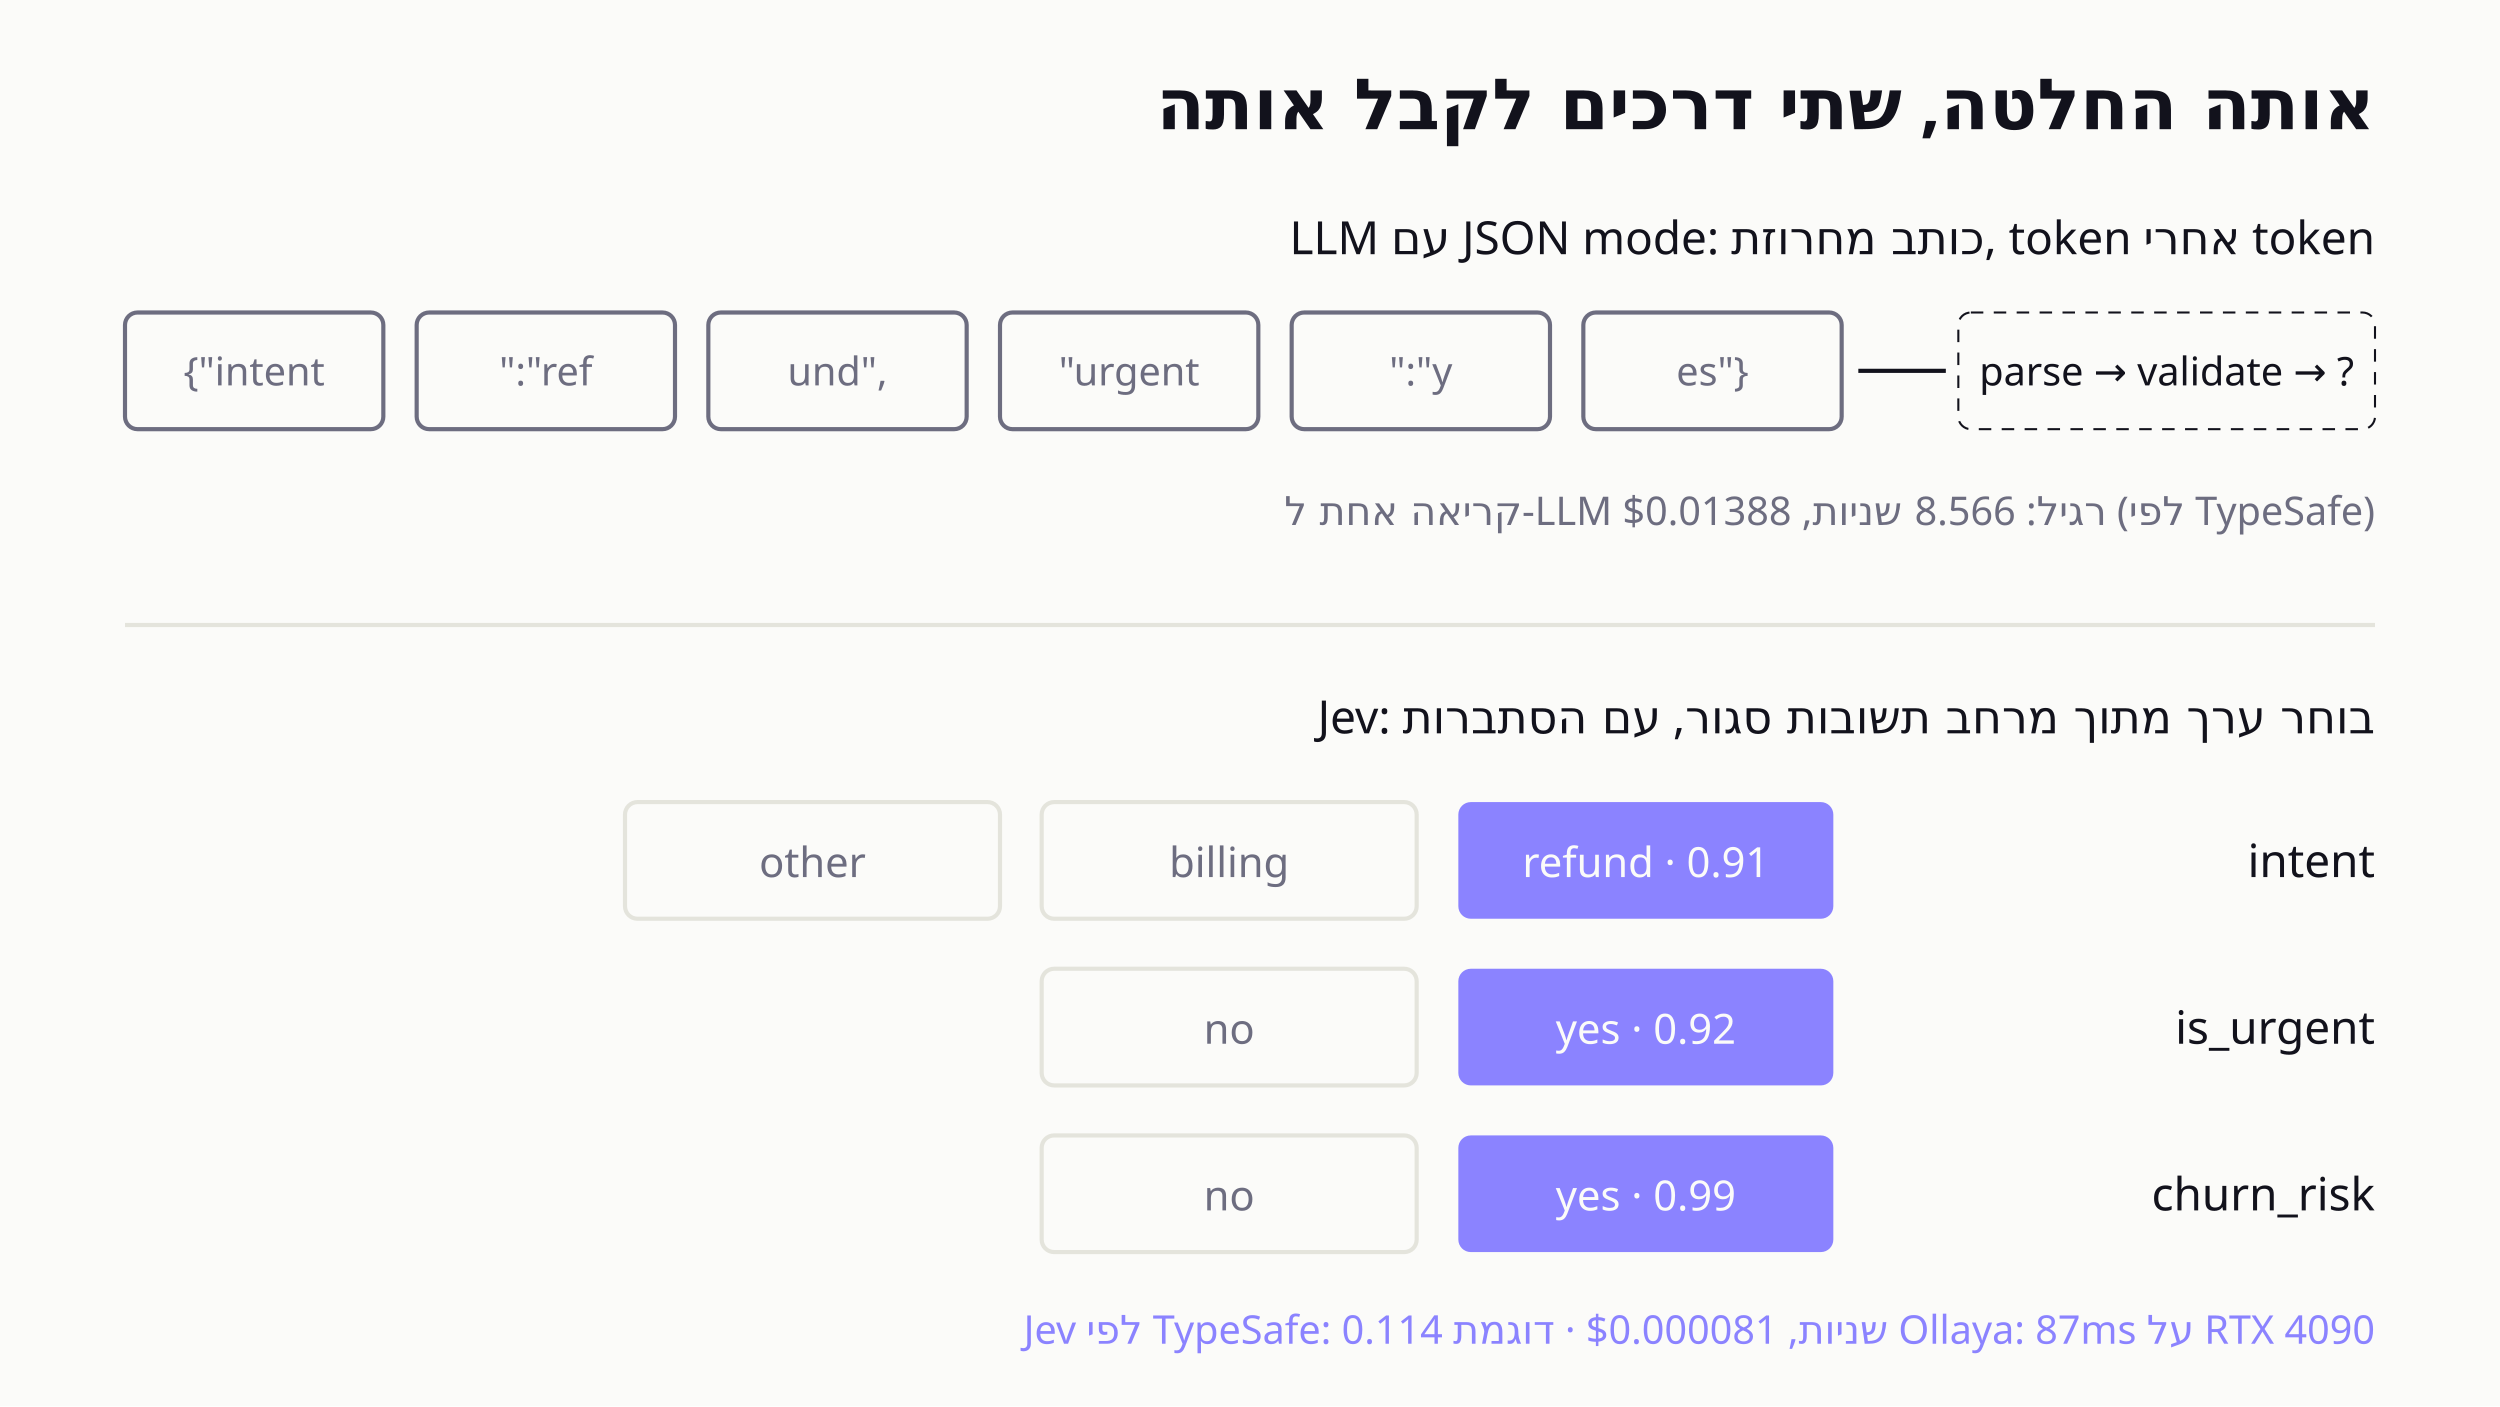
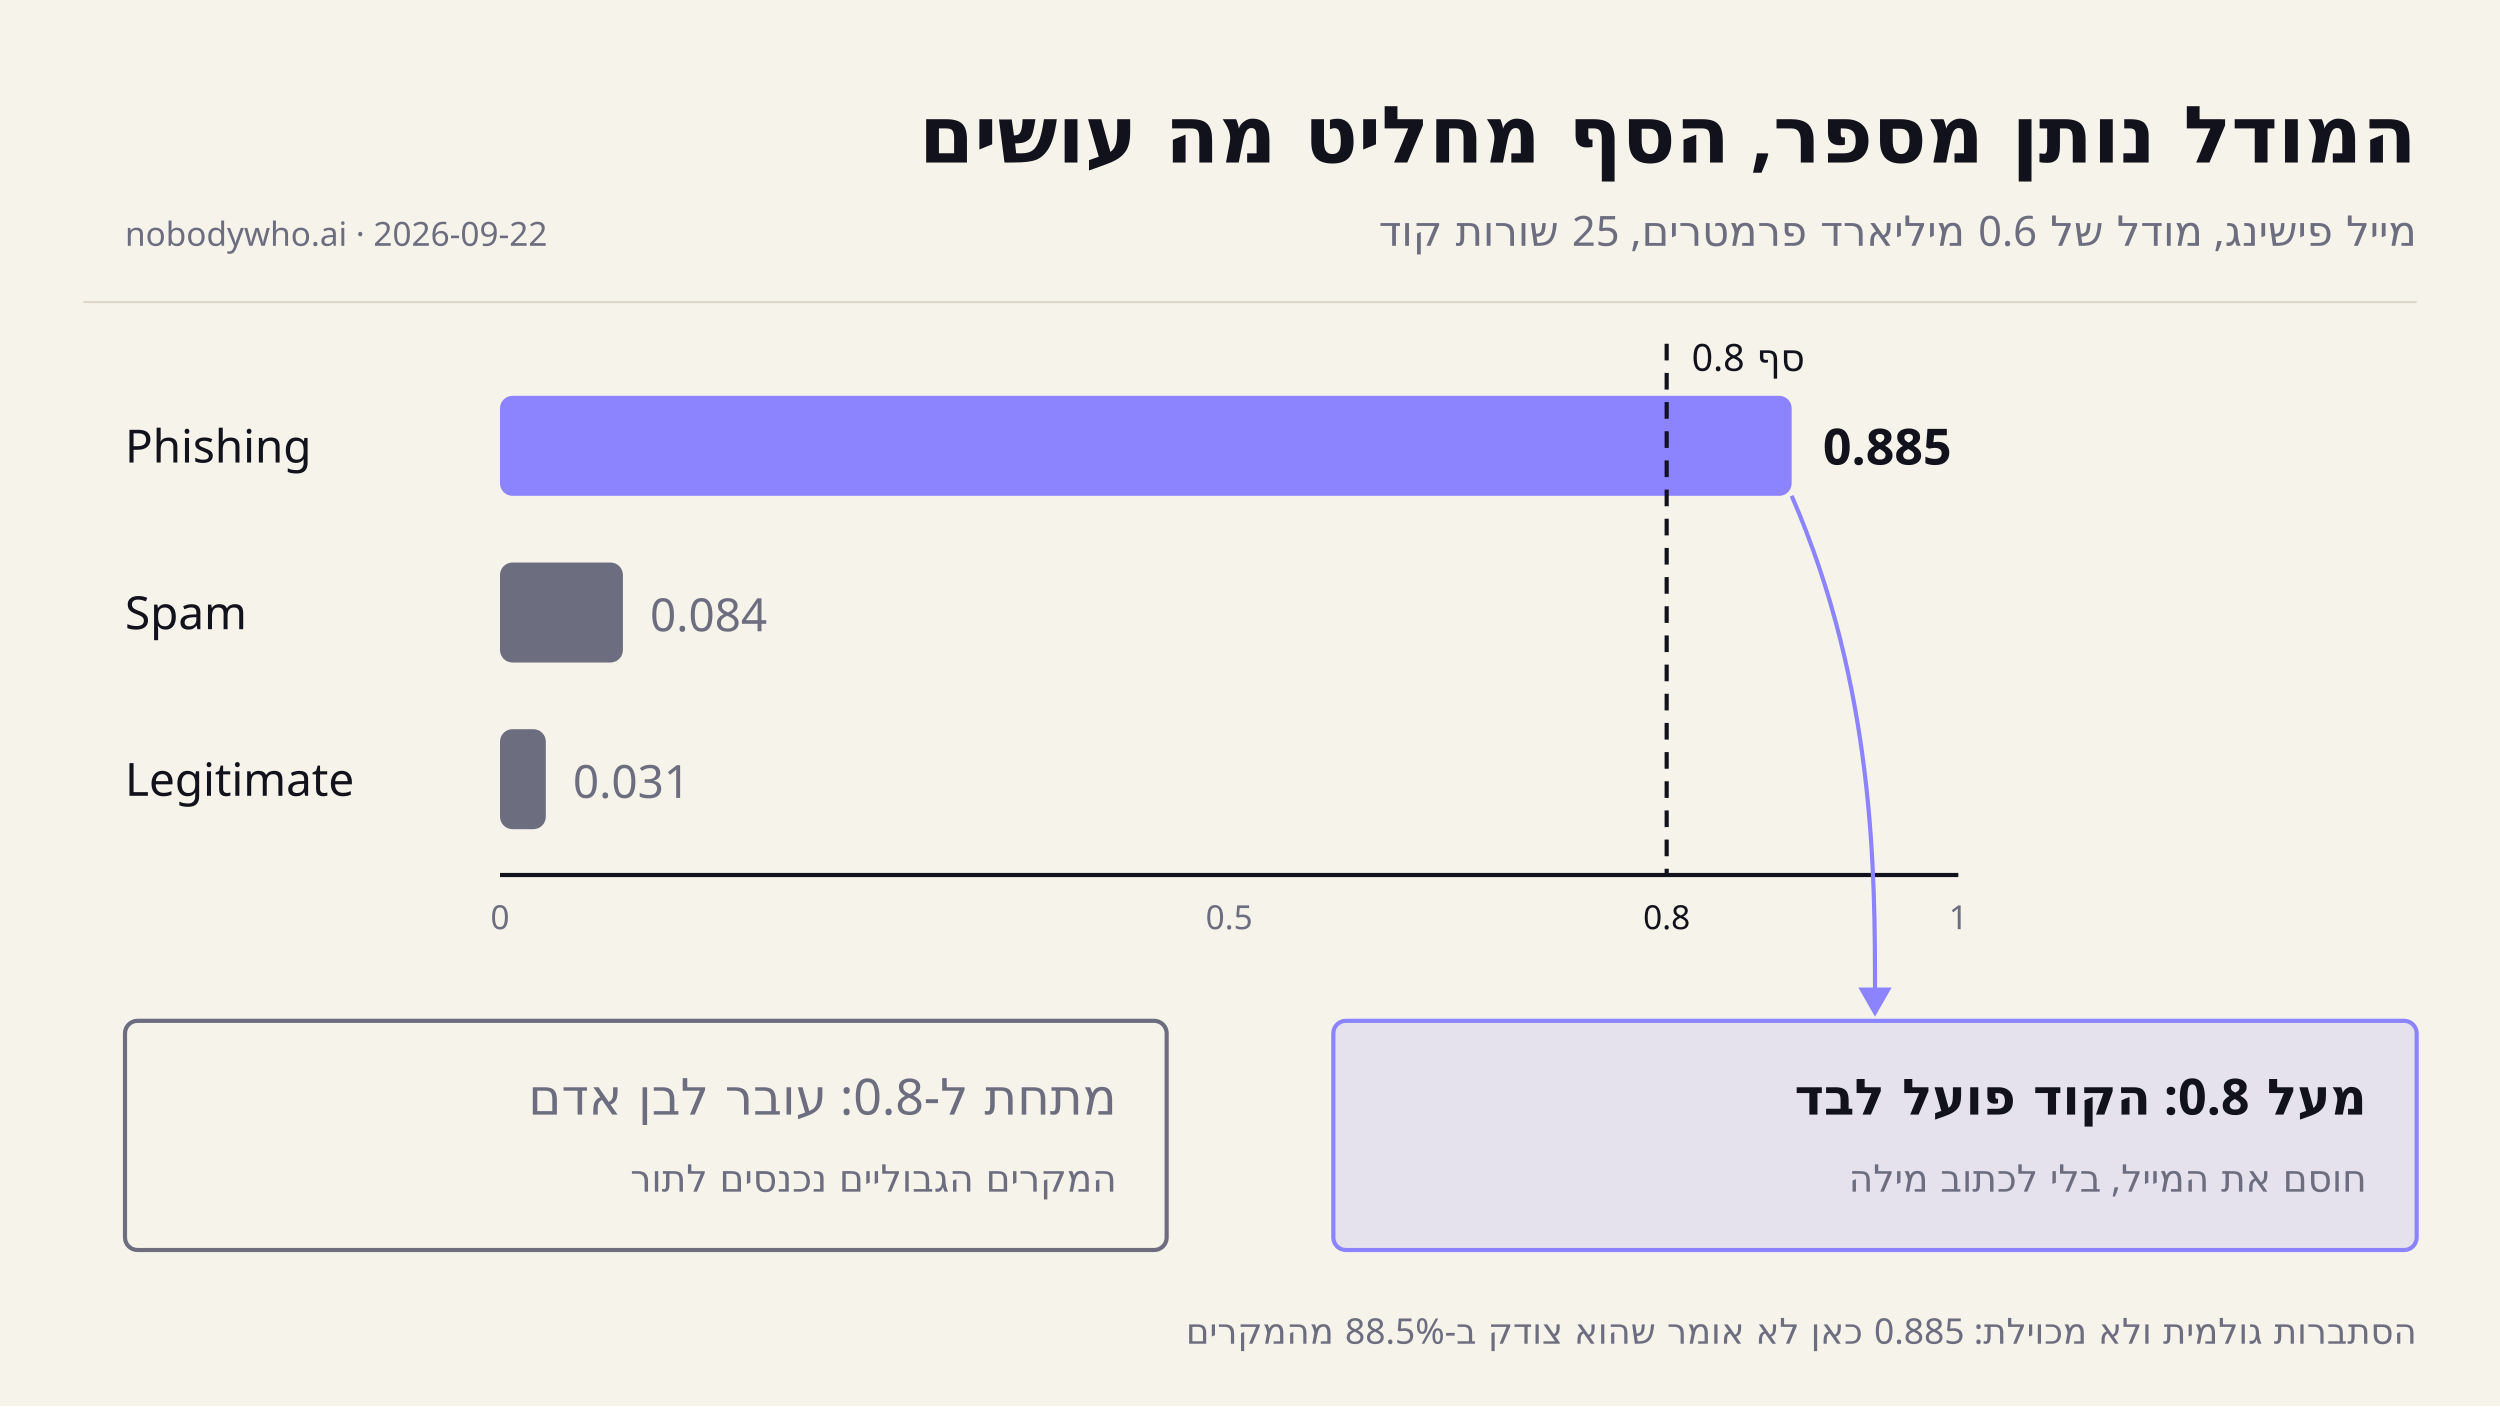
<svg xmlns="http://www.w3.org/2000/svg" viewBox="0 0 1200 675" width="1200" height="675">
-   <rect width="1200" height="675" fill="#fbfbf9" />
-   <text x="1140" y="62" font-family="Frank Ruhl Libre" font-weight="700" font-size="34" fill="#12121c" text-anchor="end">אותה החלטה, שתי דרכים לקבל אותה</text>
-   <text x="1140" y="122" font-family="Heebo" font-size="22" fill="#12121c" text-anchor="end">LLM עם JSON mode: כותב מחרוזת, token אחרי token</text>
-   <rect x="60" y="150" width="124" height="56" rx="6" fill="none" stroke="#6d6d80" stroke-width="2" />
-   <text x="122" y="185" font-family="Heebo" font-size="19" fill="#6d6d80" text-anchor="middle">{"intent</text>
-   <rect x="200" y="150" width="124" height="56" rx="6" fill="none" stroke="#6d6d80" stroke-width="2" />
-   <text x="262" y="185" font-family="Heebo" font-size="19" fill="#6d6d80" text-anchor="middle">":"ref</text>
-   <rect x="340" y="150" width="124" height="56" rx="6" fill="none" stroke="#6d6d80" stroke-width="2" />
-   <text x="402" y="185" font-family="Heebo" font-size="19" fill="#6d6d80" text-anchor="middle">und",</text>
-   <rect x="480" y="150" width="124" height="56" rx="6" fill="none" stroke="#6d6d80" stroke-width="2" />
-   <text x="542" y="185" font-family="Heebo" font-size="19" fill="#6d6d80" text-anchor="middle">"urgent</text>
-   <rect x="620" y="150" width="124" height="56" rx="6" fill="none" stroke="#6d6d80" stroke-width="2" />
-   <text x="682" y="185" font-family="Heebo" font-size="19" fill="#6d6d80" text-anchor="middle">":"y</text>
-   <rect x="760" y="150" width="124" height="56" rx="6" fill="none" stroke="#6d6d80" stroke-width="2" />
-   <text x="822" y="185" font-family="Heebo" font-size="19" fill="#6d6d80" text-anchor="middle">es"}</text>
-   <line x1="892" y1="178" x2="934" y2="178" stroke="#12121c" stroke-width="2" />
-   <rect x="940" y="150" width="200" height="56" rx="6" fill="none" stroke="#12121c" stroke-width="1" stroke-dasharray="6 5" />
-   <text x="1040" y="185" font-family="Heebo" font-size="19" fill="#12121c" text-anchor="middle">parse → validate → ?</text>
-   <text x="1140" y="252" font-family="Heebo" font-size="19" fill="#6d6d80" text-anchor="end">קריאה אחת ל-LLM רגיל: 8.566 שניות, $0.01388 (לפי TypeSafe)</text>
-   <line x1="60" y1="300" x2="1140" y2="300" stroke="#e4e4dc" stroke-width="2" />
-   <text x="1140" y="352" font-family="Heebo" font-size="22" fill="#12121c" text-anchor="end">Jev: בוחר ערך מתוך מרחב תשובות סגור, עם הסתברות</text>
-   <text x="1140" y="421" font-family="Heebo" font-size="22" fill="#12121c" text-anchor="end">intent</text>
-   <rect x="700" y="385" width="180" height="56" rx="6" fill="#8b83ff" />
-   <text x="790" y="421" font-family="Heebo" font-size="20" fill="#fbfbf9" text-anchor="middle">refund · 0.91</text>
-   <rect x="500" y="385" width="180" height="56" rx="6" fill="none" stroke="#e4e4dc" stroke-width="2" />
-   <text x="590" y="421" font-family="Heebo" font-size="20" fill="#6d6d80" text-anchor="middle">billing</text>
-   <rect x="300" y="385" width="180" height="56" rx="6" fill="none" stroke="#e4e4dc" stroke-width="2" />
-   <text x="390" y="421" font-family="Heebo" font-size="20" fill="#6d6d80" text-anchor="middle">other</text>
-   <text x="1140" y="501" font-family="Heebo" font-size="22" fill="#12121c" text-anchor="end">is_urgent</text>
-   <rect x="700" y="465" width="180" height="56" rx="6" fill="#8b83ff" />
-   <text x="790" y="501" font-family="Heebo" font-size="20" fill="#fbfbf9" text-anchor="middle">yes · 0.92</text>
-   <rect x="500" y="465" width="180" height="56" rx="6" fill="none" stroke="#e4e4dc" stroke-width="2" />
-   <text x="590" y="501" font-family="Heebo" font-size="20" fill="#6d6d80" text-anchor="middle">no</text>
-   <text x="1140" y="581" font-family="Heebo" font-size="22" fill="#12121c" text-anchor="end">churn_risk</text>
-   <rect x="700" y="545" width="180" height="56" rx="6" fill="#8b83ff" />
-   <text x="790" y="581" font-family="Heebo" font-size="20" fill="#fbfbf9" text-anchor="middle">yes · 0.99</text>
-   <rect x="500" y="545" width="180" height="56" rx="6" fill="none" stroke="#e4e4dc" stroke-width="2" />
-   <text x="590" y="581" font-family="Heebo" font-size="20" fill="#6d6d80" text-anchor="middle">no</text>
-   <text x="1140" y="645" font-family="Heebo" font-size="19" fill="#8b83ff" text-anchor="end">Jev לפי TypeSafe: 0.114 שניות, $0.000081 · דוגמת Ollaya: 87ms על RTX 4090</text>
+   <rect x="0" y="0" width="1200" height="675" fill="#f6f3ea" />
+   <text x="1160" y="78" text-anchor="end" font-family="Frank Ruhl Libre" font-weight="700" font-size="38" fill="#12121c">המודל נותן מספר, הסף מחליט מה עושים</text>
+   <text x="1160" y="118" text-anchor="end" font-family="Heebo" font-size="20" fill="#6d6d80">מייל פישינג, מודל של 0.6 מיליארד פרמטרים, 25 שורות קוד</text>
+   <text x="60" y="118" text-anchor="start" font-family="Heebo" font-size="16" fill="#6d6d80">nobodywho.ai · 2026-09-22</text>
+   <line x1="40" y1="145" x2="1160" y2="145" stroke="#dcd7c8" stroke-width="1" />
+   <text x="60" y="222" text-anchor="start" font-family="Heebo" font-size="22" fill="#12121c">Phishing</text>
+   <text x="60" y="302" text-anchor="start" font-family="Heebo" font-size="22" fill="#12121c">Spam</text>
+   <text x="60" y="382" text-anchor="start" font-family="Heebo" font-size="22" fill="#12121c">Legitimate</text>
+   <rect x="240" y="190" width="620" height="48" rx="6" fill="#8b83ff" />
+   <text x="875" y="223" text-anchor="start" font-family="Heebo" font-size="24" font-weight="700" fill="#12121c">0.885</text>
+   <rect x="240" y="270" width="59" height="48" rx="6" fill="#6d6d80" />
+   <text x="312" y="303" text-anchor="start" font-family="Heebo" font-size="22" fill="#6d6d80">0.084</text>
+   <rect x="240" y="350" width="22" height="48" rx="6" fill="#6d6d80" />
+   <text x="275" y="383" text-anchor="start" font-family="Heebo" font-size="22" fill="#6d6d80">0.031</text>
+   <line x1="240" y1="420" x2="940" y2="420" stroke="#12121c" stroke-width="2" />
+   <text x="240" y="446" text-anchor="middle" font-family="Heebo" font-size="16" fill="#6d6d80">0</text>
+   <text x="590" y="446" text-anchor="middle" font-family="Heebo" font-size="16" fill="#6d6d80">0.5</text>
+   <text x="800" y="446" text-anchor="middle" font-family="Heebo" font-size="16" fill="#12121c">0.8</text>
+   <text x="940" y="446" text-anchor="middle" font-family="Heebo" font-size="16" fill="#6d6d80">1</text>
+   <line x1="800" y1="165" x2="800" y2="420" stroke="#12121c" stroke-width="2" stroke-dasharray="8 6" />
+   <text x="812" y="178" text-anchor="start" font-family="Heebo" font-size="18" fill="#12121c">סף 0.8</text>
+   <rect x="60" y="490" width="500" height="110" rx="6" fill="none" stroke="#6d6d80" stroke-width="2" />
+   <text x="536" y="535" text-anchor="end" font-family="Heebo" font-size="24" fill="#6d6d80">מתחת ל-0.8: עובר לבן אדם</text>
+   <text x="536" y="572" text-anchor="end" font-family="Heebo" font-size="18" fill="#6d6d80">המקרים הגבוליים נכנסים לתור</text>
+   <rect x="640" y="490" width="520" height="110" rx="6" fill="#8b83ff" fill-opacity="0.15" stroke="#8b83ff" stroke-width="2" />
+   <text x="1136" y="535" text-anchor="end" font-family="Heebo" font-size="24" font-weight="700" fill="#12121c">מעל 0.8: הקוד פועל לבד</text>
+   <text x="1136" y="572" text-anchor="end" font-family="Heebo" font-size="18" fill="#6d6d80">חוסם את המייל, בלי לכתוב מילה</text>
+   <path d="M 860 238 C 900 330 900 420 900 476" fill="none" stroke="#8b83ff" stroke-width="2" />
+   <polygon points="892,474 908,474 900,488" fill="#8b83ff" />
+   <text x="1160" y="645" text-anchor="end" font-family="Heebo" font-size="17" fill="#6d6d80">הסתברות גולמית ולא מכוילת: 0.885 כאן לא אומר שהוא צודק ב-88.5% מהמקרים</text>
</svg>
